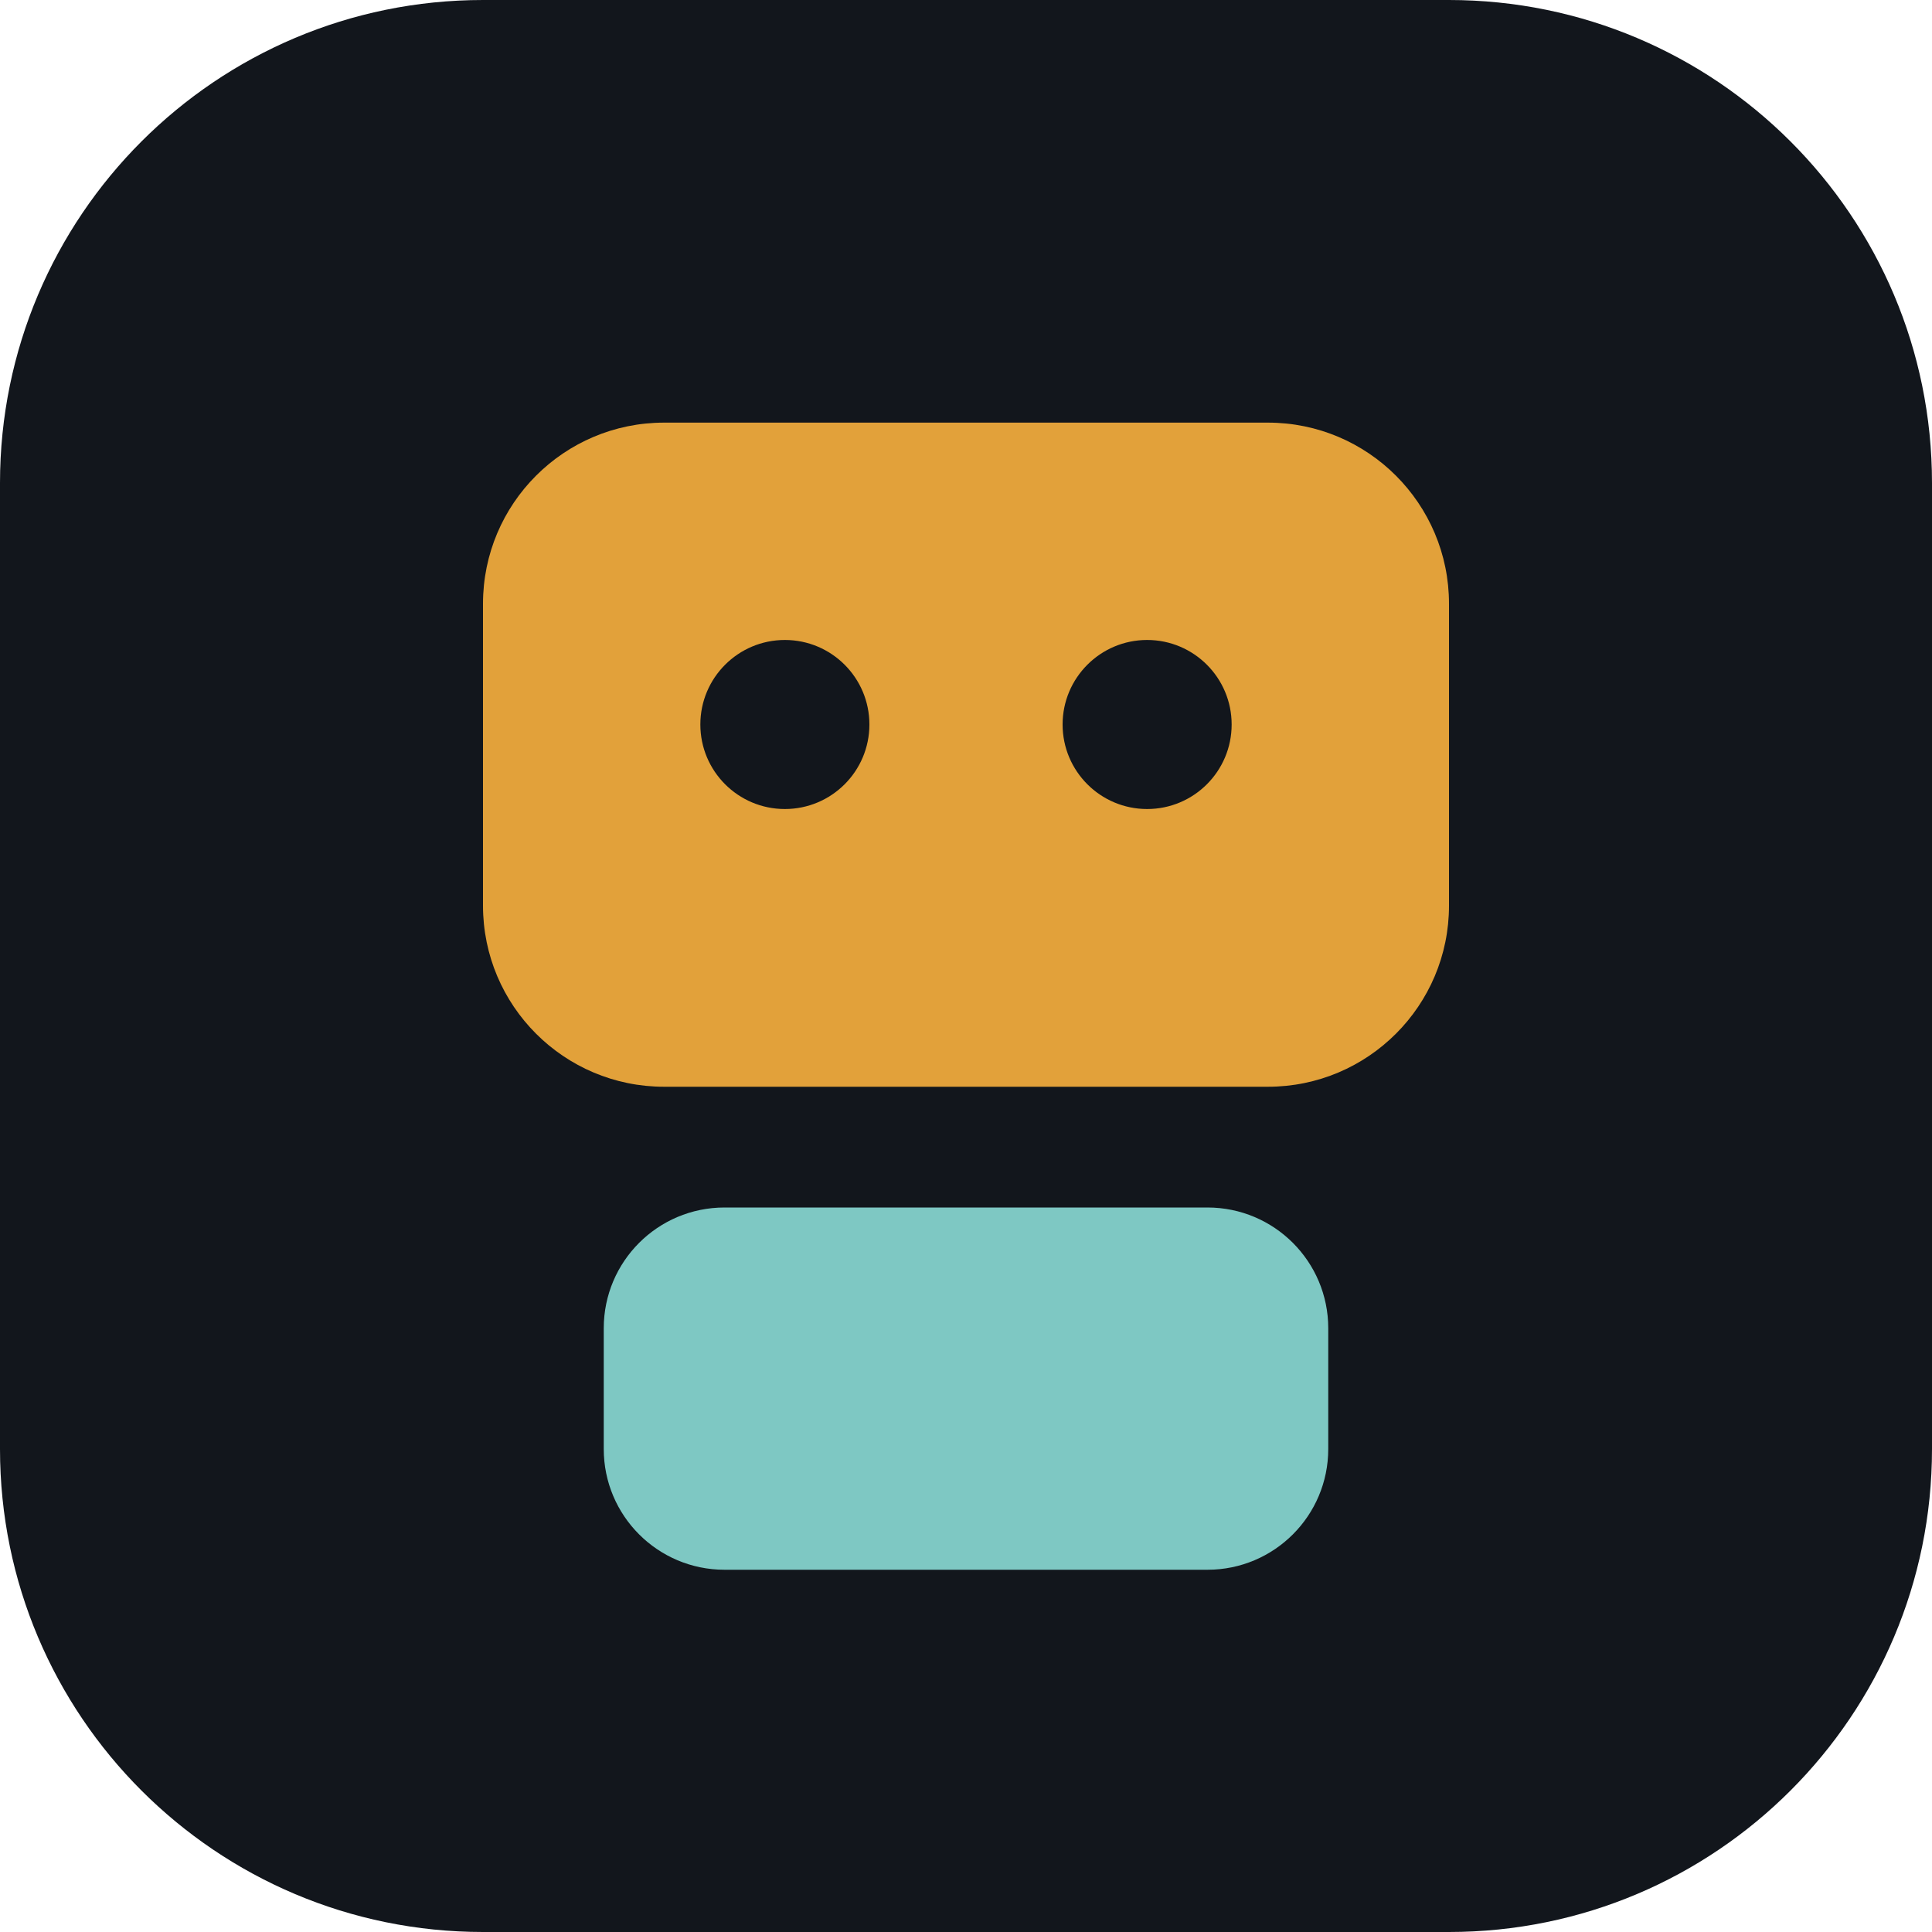
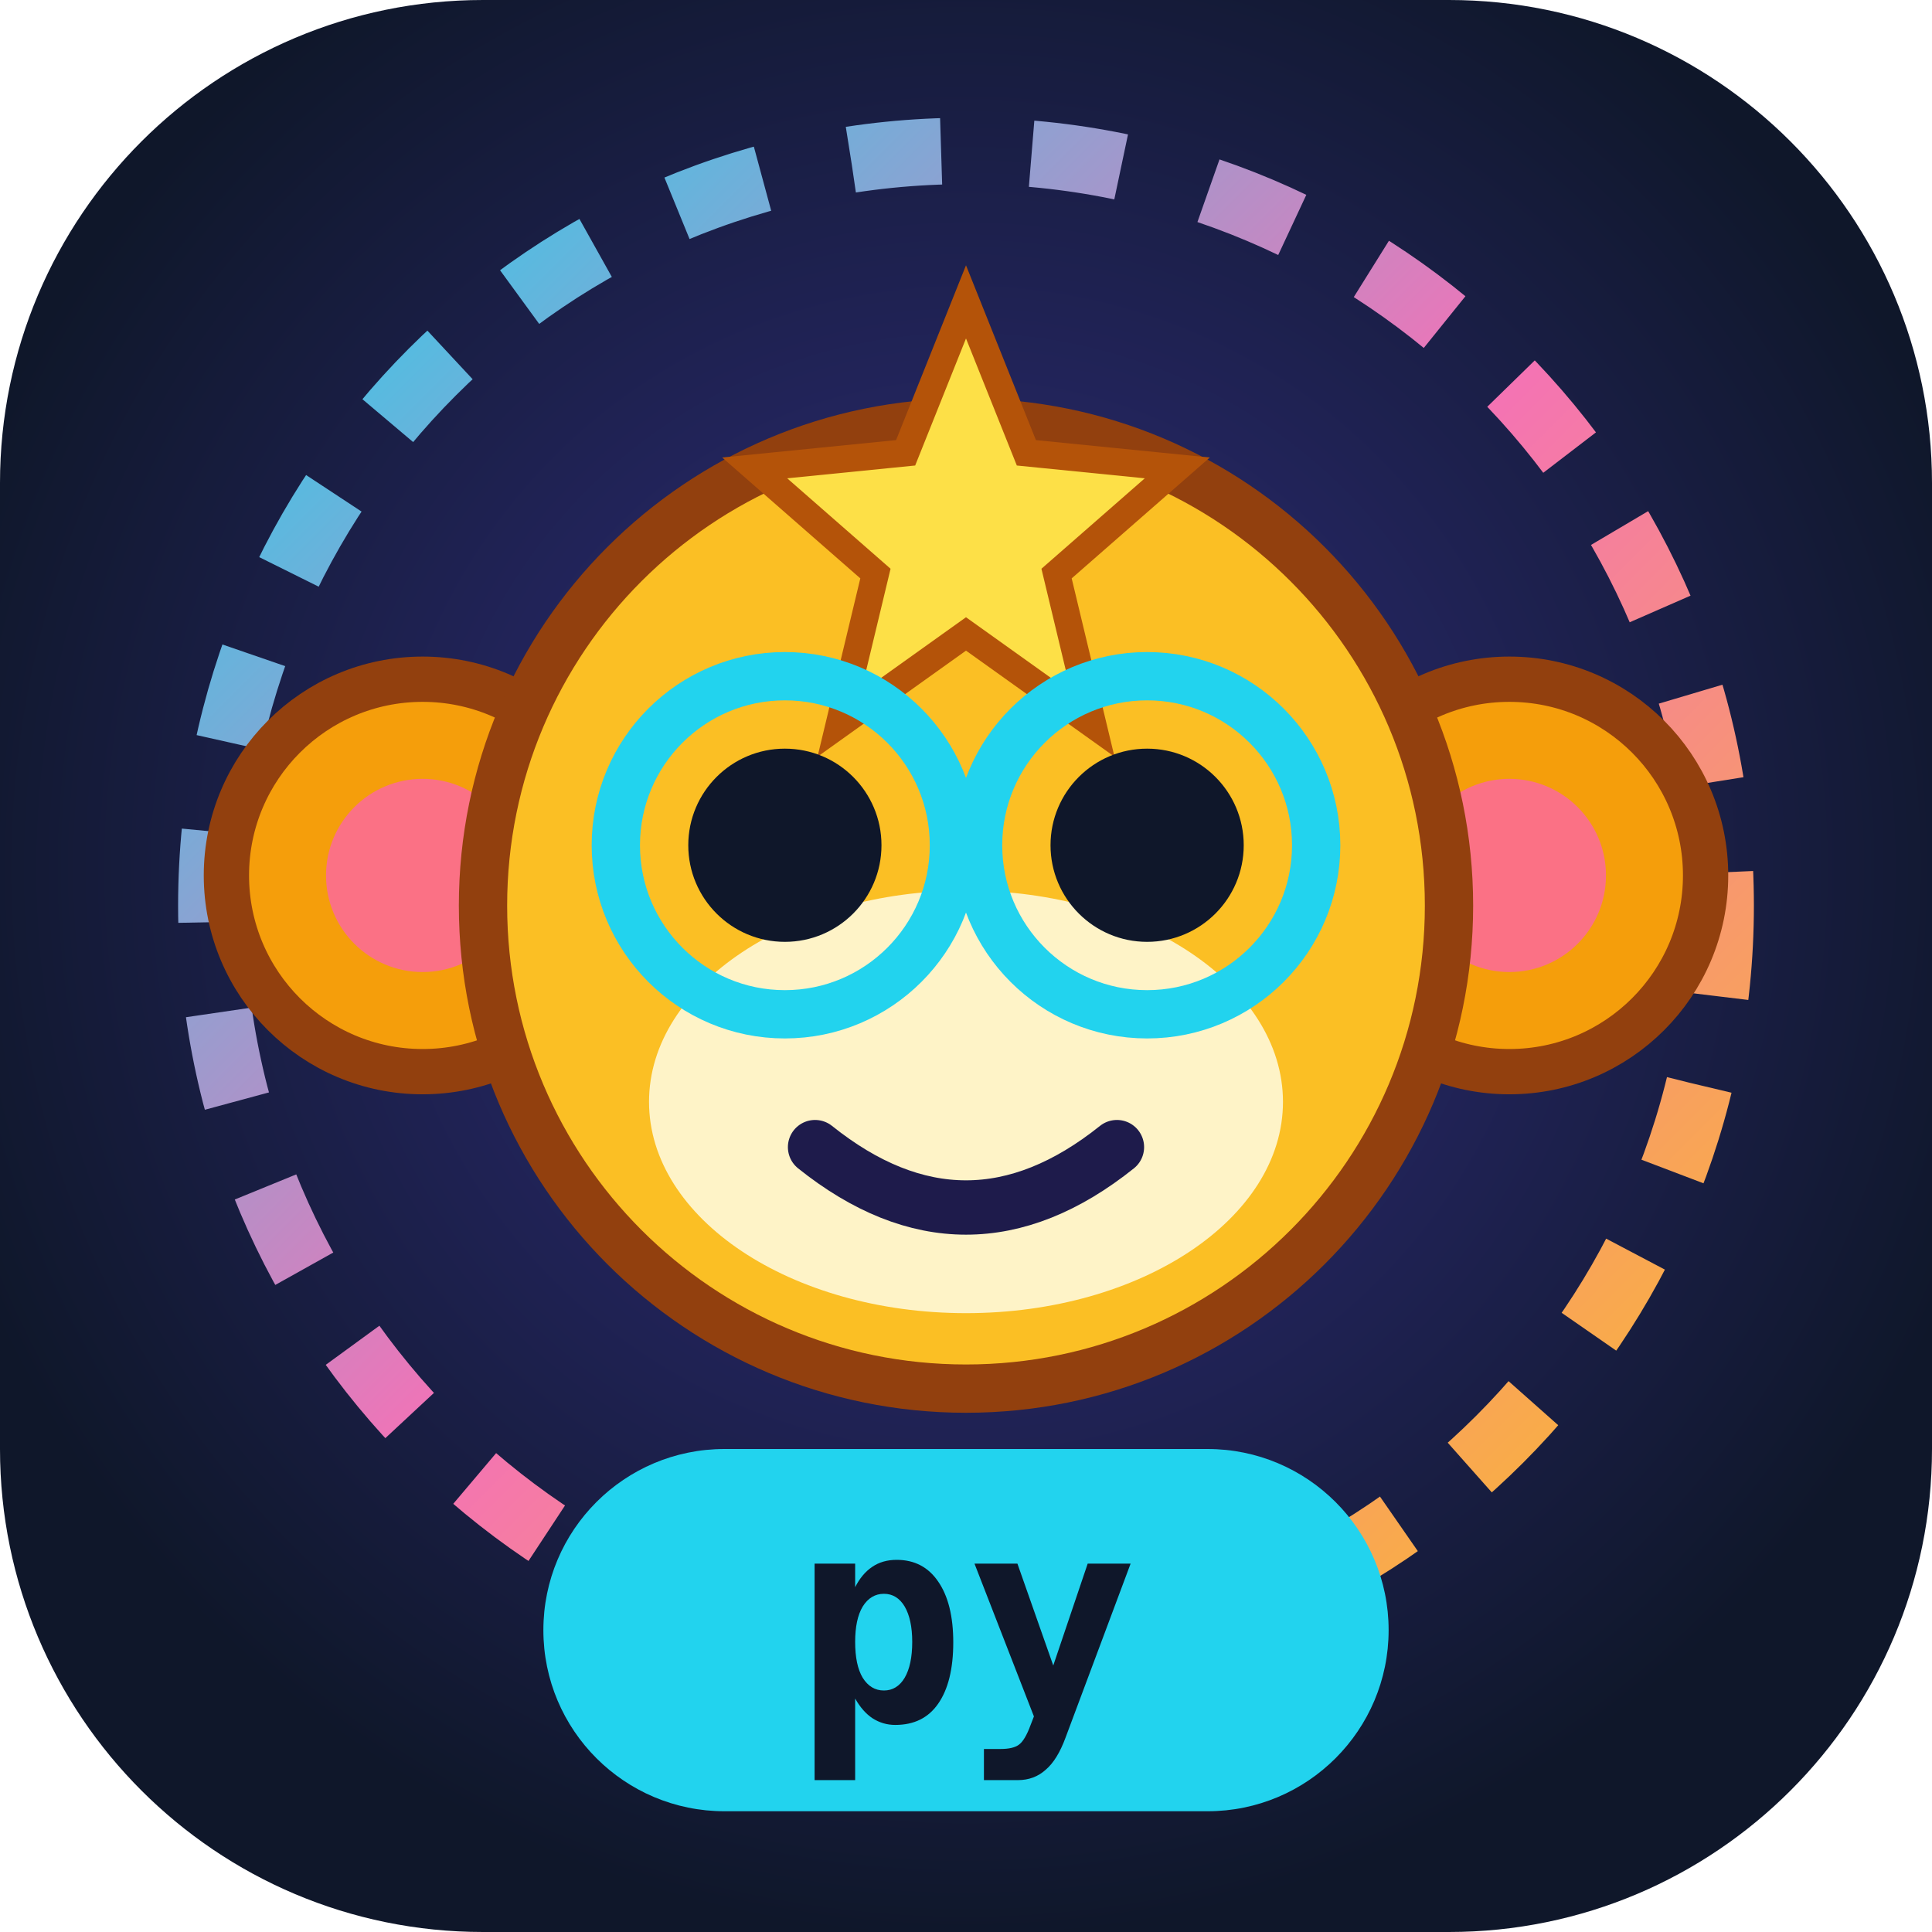
- <svg xmlns="http://www.w3.org/2000/svg" viewBox="0 0 32 32">
-   <rect width="32" height="32" rx="8" fill="#12161c" />
-   <rect x="8" y="7" width="16" height="11" rx="3" fill="#e2a13a" />
-   <circle cx="13" cy="12" r="1.4" fill="#12161c" />
-   <circle cx="19" cy="12" r="1.4" fill="#12161c" />
-   <rect x="10" y="20" width="12" height="6" rx="2" fill="#7ec8c3" />
+ <svg xmlns="http://www.w3.org/2000/svg" viewBox="0 0 64 64" role="img" aria-label="Python Lab — CypherMonkey Labs">
+   <defs>
+     <radialGradient id="fv-bg" cx="50%" cy="45%" r="55%">
+       <stop offset="0%" stop-color="#312e81" />
+       <stop offset="100%" stop-color="#0f172a" />
+     </radialGradient>
+     <linearGradient id="fv-ring" x1="0%" y1="0%" x2="100%" y2="100%">
+       <stop offset="0%" stop-color="#22d3ee" />
+       <stop offset="50%" stop-color="#f472b6" />
+       <stop offset="100%" stop-color="#fbbf24" />
+     </linearGradient>
+   </defs>
+   <rect width="64" height="64" rx="16" fill="url(#fv-bg)" />
+   <circle cx="32" cy="30" r="25" fill="none" stroke="url(#fv-ring)" stroke-width="2.2" stroke-dasharray="3 3" />
+   <circle cx="14" cy="29" r="6.5" fill="#f59e0b" stroke="#92400e" stroke-width="1.5" />
+   <circle cx="50" cy="29" r="6.5" fill="#f59e0b" stroke="#92400e" stroke-width="1.5" />
+   <circle cx="14" cy="29" r="3.2" fill="#fb7185" />
+   <circle cx="50" cy="29" r="3.2" fill="#fb7185" />
+   <circle cx="32" cy="30" r="16" fill="#fbbf24" stroke="#92400e" stroke-width="1.6" />
+   <path d="M32 10 L34 15 L39 15.5 L35 19 L36.2 24 L32 21 L27.8 24 L29 19 L25 15.5 L30 15 Z" fill="#fde047" stroke="#b45309" stroke-width="0.9" />
+   <ellipse cx="32" cy="36.5" rx="10.5" ry="7" fill="#fef3c7" />
+   <circle cx="26" cy="28" r="3.2" fill="#0f172a" />
+   <circle cx="38" cy="28" r="3.2" fill="#0f172a" />
+   <circle cx="26" cy="28" r="5.6" fill="none" stroke="#22d3ee" stroke-width="1.6" />
+   <circle cx="38" cy="28" r="5.6" fill="none" stroke="#22d3ee" stroke-width="1.6" />
+   <path d="M31.5 28h1" stroke="#22d3ee" stroke-width="1.6" />
+   <path d="M27 38q5 4 10 0" fill="none" stroke="#1e1b4b" stroke-width="1.8" stroke-linecap="round" />
+   <rect x="18" y="48" width="28" height="12" rx="6" fill="#22d3ee" />
+   <text x="32" y="57" text-anchor="middle" font-family="monospace" font-weight="700" font-size="9.5" fill="#0f172a">py</text>
</svg>
